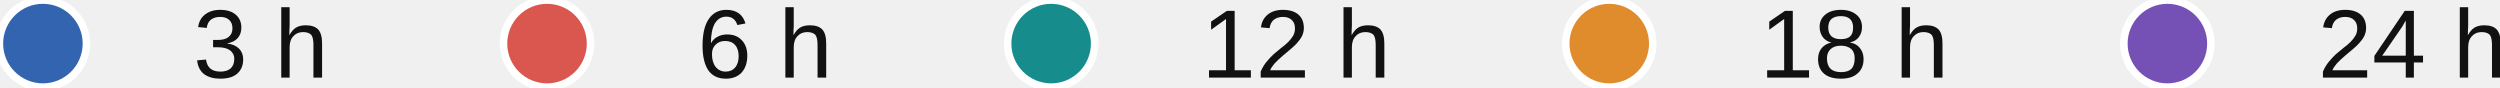
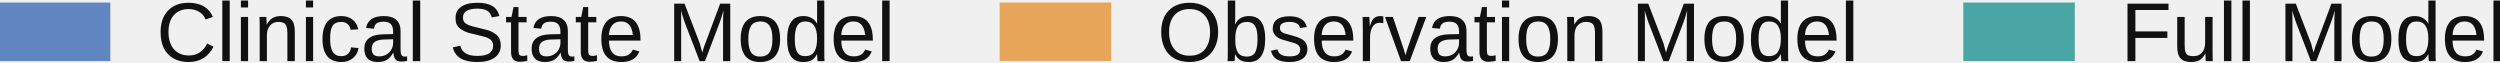
- <svg xmlns="http://www.w3.org/2000/svg" xmlns:xlink="http://www.w3.org/1999/xlink" width="149.281pt" height="5.22pt" viewBox="8.975 8.205 149.281 5.22" version="1.1">
+ <svg xmlns="http://www.w3.org/2000/svg" width="173.43pt" height="4.302pt" viewBox="111.528 8.601 173.43 4.302" version="1.1">
  <defs>
    <style type="text/css">*{stroke-linejoin: round; stroke-linecap: butt}</style>
  </defs>
  <g id="figure_1">
    <g id="patch_1">
-       <path d="M 0 22.677 L 164.409 22.677 L 164.409 0 L 0 0 L 0 22.677 z " style="fill: none" />
+       <path d="M 0 22.677 L 396.85 22.677 L 396.85 0 L 0 0 L 0 22.677 z " style="fill: none" />
    </g>
    <g id="legend_1">
-       <g id="line2d_1">
-         <defs>
-           <path id="m6f7e4d1581" d="M 0 2.6 C 0.69 2.6 1.351 2.326 1.838 1.838 C 2.326 1.351 2.6 0.69 2.6 0 C 2.6 -0.69 2.326 -1.351 1.838 -1.838 C 1.351 -2.326 0.69 -2.6 0 -2.6 C -0.69 -2.6 -1.351 -2.326 -1.838 -1.838 C -2.326 -1.351 -2.6 -0.69 -2.6 0 C -2.6 0.69 -2.326 1.351 -1.838 1.838 C -1.351 2.326 -0.69 2.6 0 2.6 z " style="stroke: #ffffff; stroke-width: 0.45" />
-         </defs>
-         <g>
-           <use xlink:href="#m6f7e4d1581" x="11.537" y="10.808" style="fill: #3264b0; stroke: #ffffff; stroke-width: 0.45" />
-         </g>
+       <g id="patch_2">
+         <path d="M 111.448 12.838 L 119.182 12.838 L 119.182 8.778 L 111.448 8.778 z " style="fill: #5f86c1" />
      </g>
      <g id="text_1">
-         <text style="fill: #111111; font: 5.8px 'Arial'; text-anchor: start" x="20.527" y="12.838" transform="rotate(-0 20.52671 12.83797)">3 h</text>
+         <text style="fill: #111111; font: 5.8px 'Arial'; text-anchor: start" x="122.372" y="12.838" transform="rotate(-0 122.3716 12.83797)">Clinical State Model</text>
      </g>
-       <g id="line2d_2">
-         <defs>
-           <path id="m711dda8355" d="M 0 2.6 C 0.69 2.6 1.351 2.326 1.838 1.838 C 2.326 1.351 2.6 0.69 2.6 0 C 2.6 -0.69 2.326 -1.351 1.838 -1.838 C 1.351 -2.326 0.69 -2.6 0 -2.6 C -0.69 -2.6 -1.351 -2.326 -1.838 -1.838 C -2.326 -1.351 -2.6 -0.69 -2.6 0 C -2.6 0.69 -2.326 1.351 -1.838 1.838 C -1.351 2.326 -0.69 2.6 0 2.6 z " style="stroke: #ffffff; stroke-width: 0.45" />
-         </defs>
-         <g>
-           <use xlink:href="#m711dda8355" x="41.639" y="10.808" style="fill: #d9574f; stroke: #ffffff; stroke-width: 0.45" />
-         </g>
+       <g id="patch_3">
+         <path d="M 180.876 12.838 L 188.61 12.838 L 188.61 8.778 L 180.876 8.778 z " style="fill: #e7a55a" />
      </g>
      <g id="text_2">
-         <text style="fill: #111111; font: 5.8px 'Arial'; text-anchor: start" x="50.629" y="12.838" transform="rotate(-0 50.62871 12.83797)">6 h</text>
+         <text style="fill: #111111; font: 5.8px 'Arial'; text-anchor: start" x="191.8" y="12.838" transform="rotate(-0 191.7998 12.83797)">Observation Model</text>
      </g>
-       <g id="line2d_3">
-         <defs>
-           <path id="m575e3bb07c" d="M 0 2.6 C 0.69 2.6 1.351 2.326 1.838 1.838 C 2.326 1.351 2.6 0.69 2.6 0 C 2.6 -0.69 2.326 -1.351 1.838 -1.838 C 1.351 -2.326 0.69 -2.6 0 -2.6 C -0.69 -2.6 -1.351 -2.326 -1.838 -1.838 C -2.326 -1.351 -2.6 -0.69 -2.6 0 C -2.6 0.69 -2.326 1.351 -1.838 1.838 C -1.351 2.326 -0.69 2.6 0 2.6 z " style="stroke: #ffffff; stroke-width: 0.45" />
-         </defs>
-         <g>
-           <use xlink:href="#m575e3bb07c" x="71.741" y="10.808" style="fill: #178c8c; stroke: #ffffff; stroke-width: 0.45" />
-         </g>
+       <g id="patch_4">
+         <path d="M 247.726 12.838 L 255.46 12.838 L 255.46 8.778 L 247.726 8.778 z " style="fill: #4aa5a5" />
      </g>
      <g id="text_3">
-         <text style="fill: #111111; font: 5.8px 'Arial'; text-anchor: start" x="80.731" y="12.838" transform="rotate(-0 80.73071 12.83797)">12 h</text>
-       </g>
-       <g id="line2d_4">
-         <defs>
-           <path id="mf8c9d8fa66" d="M 0 2.6 C 0.69 2.6 1.351 2.326 1.838 1.838 C 2.326 1.351 2.6 0.69 2.6 0 C 2.6 -0.69 2.326 -1.351 1.838 -1.838 C 1.351 -2.326 0.69 -2.6 0 -2.6 C -0.69 -2.6 -1.351 -2.326 -1.838 -1.838 C -2.326 -1.351 -2.6 -0.69 -2.6 0 C -2.6 0.69 -2.326 1.351 -1.838 1.838 C -1.351 2.326 -0.69 2.6 0 2.6 z " style="stroke: #ffffff; stroke-width: 0.45" />
-         </defs>
-         <g>
-           <use xlink:href="#mf8c9d8fa66" x="105.068" y="10.808" style="fill: #e08b2c; stroke: #ffffff; stroke-width: 0.45" />
-         </g>
-       </g>
-       <g id="text_4">
-         <text style="fill: #111111; font: 5.8px 'Arial'; text-anchor: start" x="114.058" y="12.838" transform="rotate(-0 114.0581 12.83797)">18 h</text>
-       </g>
-       <g id="line2d_5">
-         <defs>
-           <path id="mf700570bf9" d="M 0 2.6 C 0.69 2.6 1.351 2.326 1.838 1.838 C 2.326 1.351 2.6 0.69 2.6 0 C 2.6 -0.69 2.326 -1.351 1.838 -1.838 C 1.351 -2.326 0.69 -2.6 0 -2.6 C -0.69 -2.6 -1.351 -2.326 -1.838 -1.838 C -2.326 -1.351 -2.6 -0.69 -2.6 0 C -2.6 0.69 -2.326 1.351 -1.838 1.838 C -1.351 2.326 -0.69 2.6 0 2.6 z " style="stroke: #ffffff; stroke-width: 0.45" />
-         </defs>
-         <g>
-           <use xlink:href="#mf700570bf9" x="138.395" y="10.808" style="fill: #7651b5; stroke: #ffffff; stroke-width: 0.45" />
-         </g>
-       </g>
-       <g id="text_5">
-         <text style="fill: #111111; font: 5.8px 'Arial'; text-anchor: start" x="147.385" y="12.838" transform="rotate(-0 147.3854 12.83797)">24 h</text>
+         <text style="fill: #111111; font: 5.8px 'Arial'; text-anchor: start" x="258.65" y="12.838" transform="rotate(-0 258.6496 12.83797)">Full Model</text>
      </g>
    </g>
  </g>
</svg>
